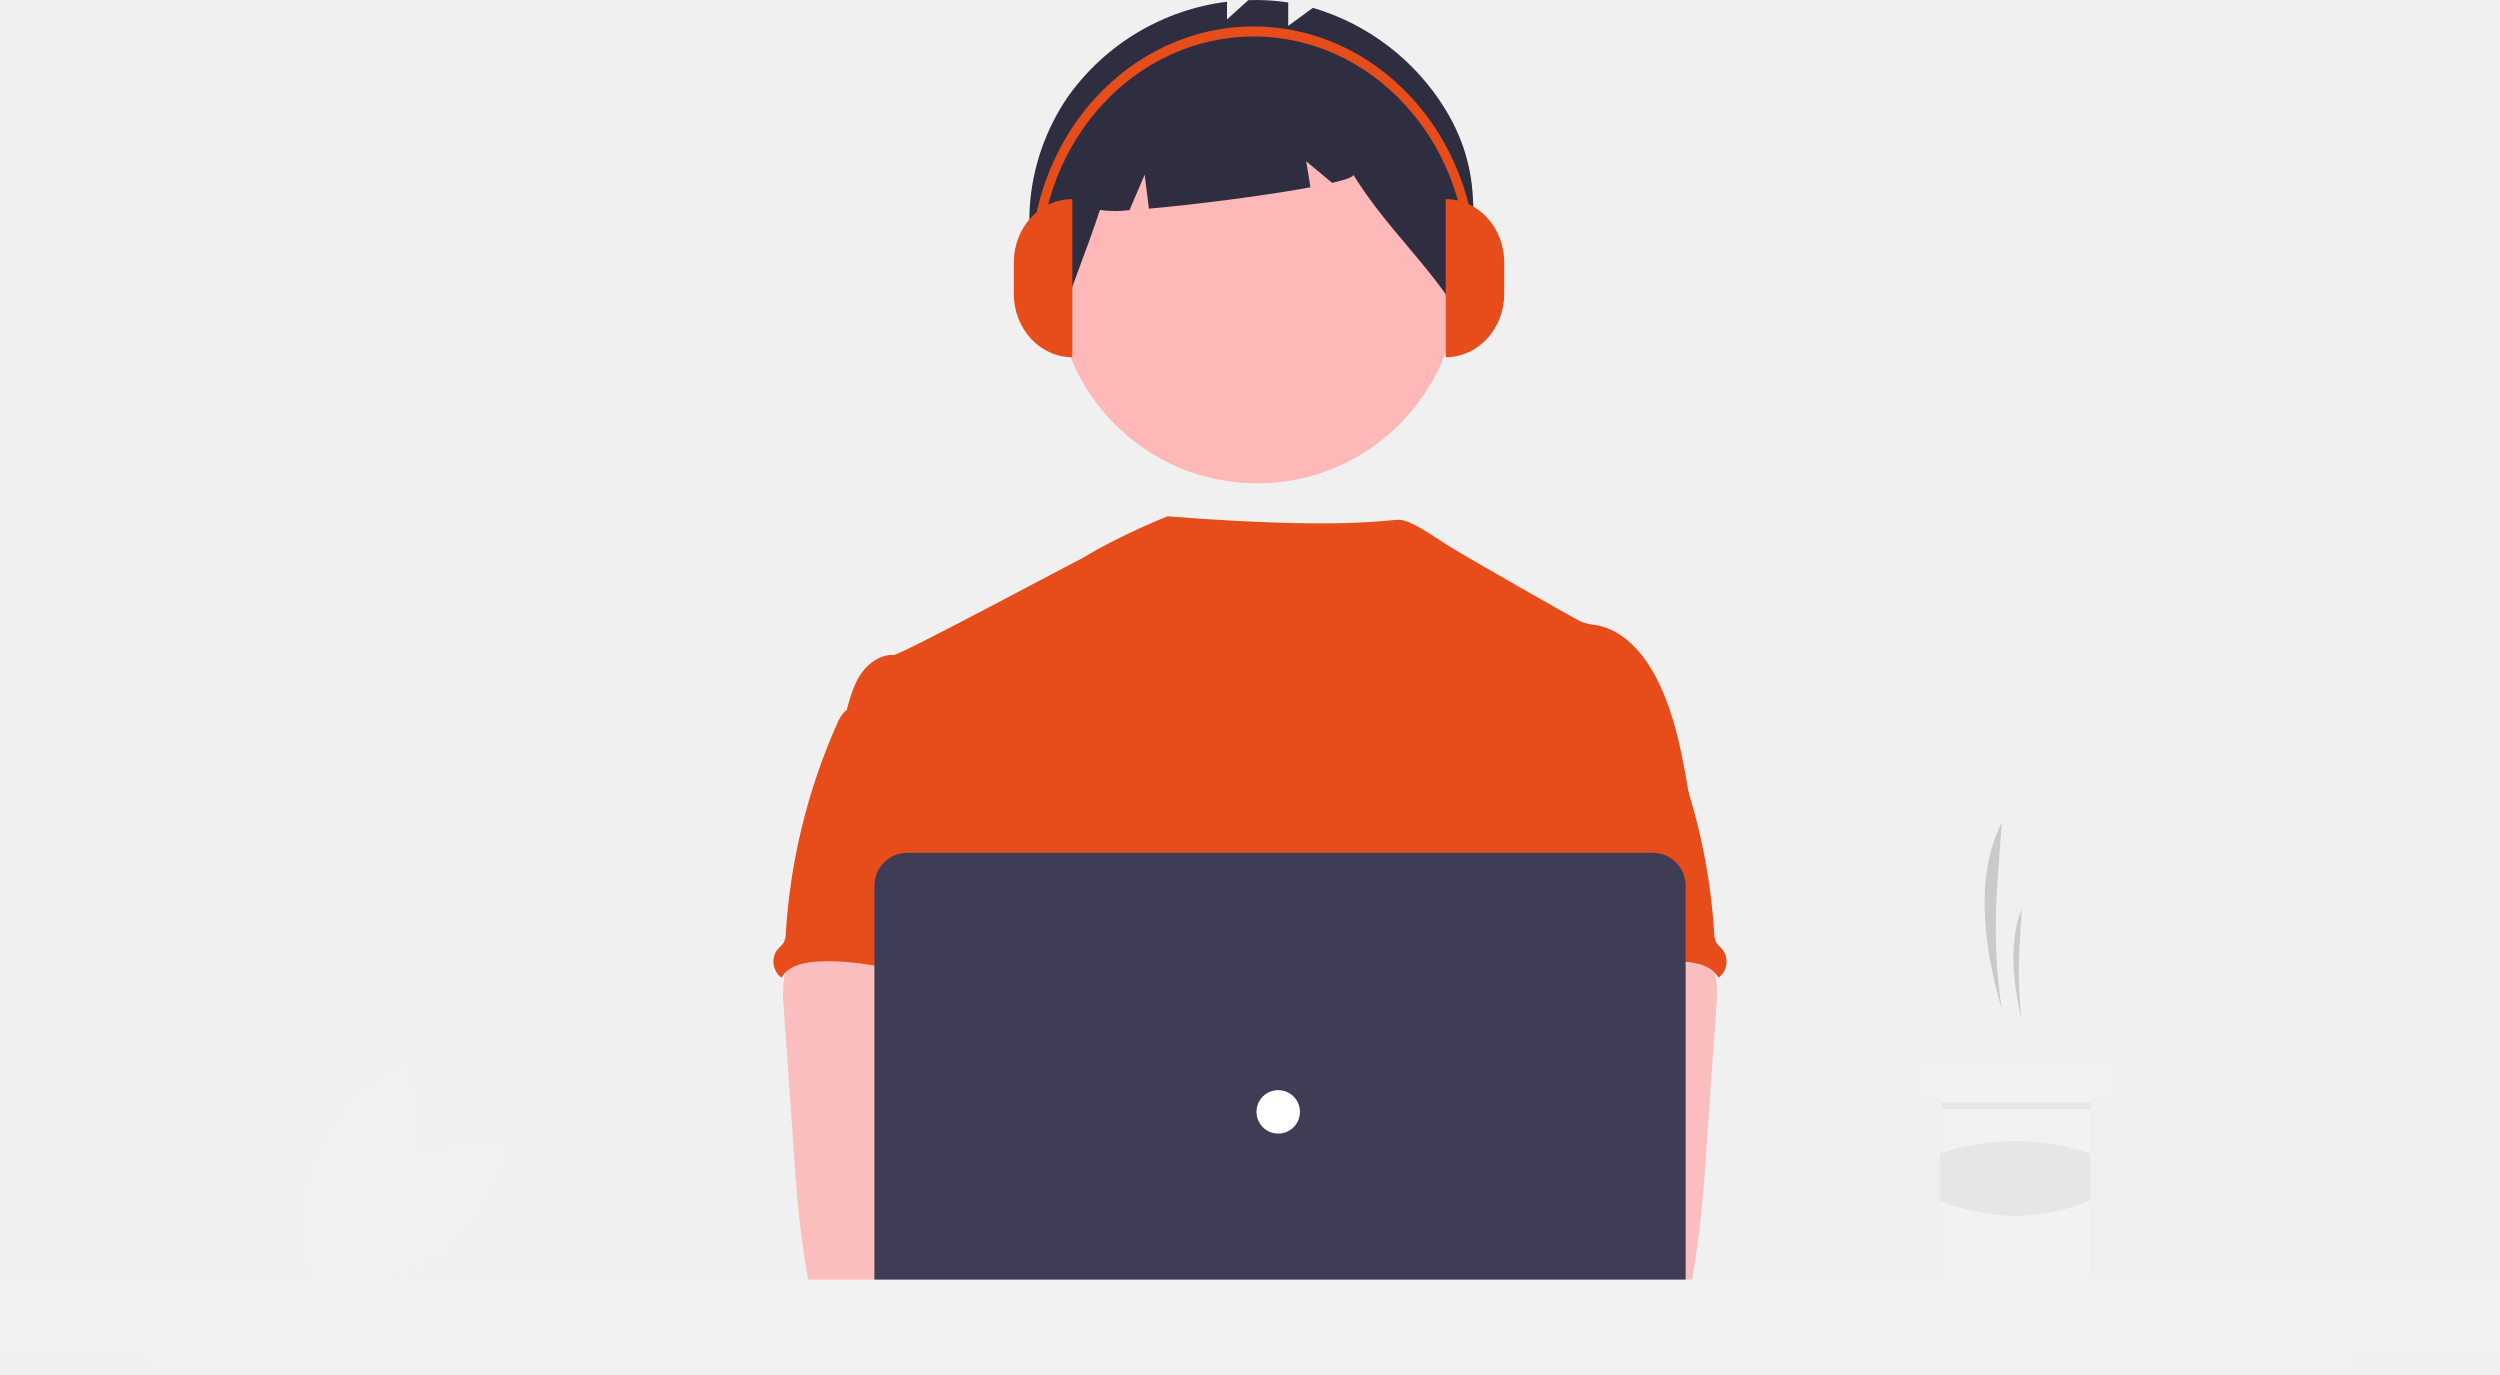
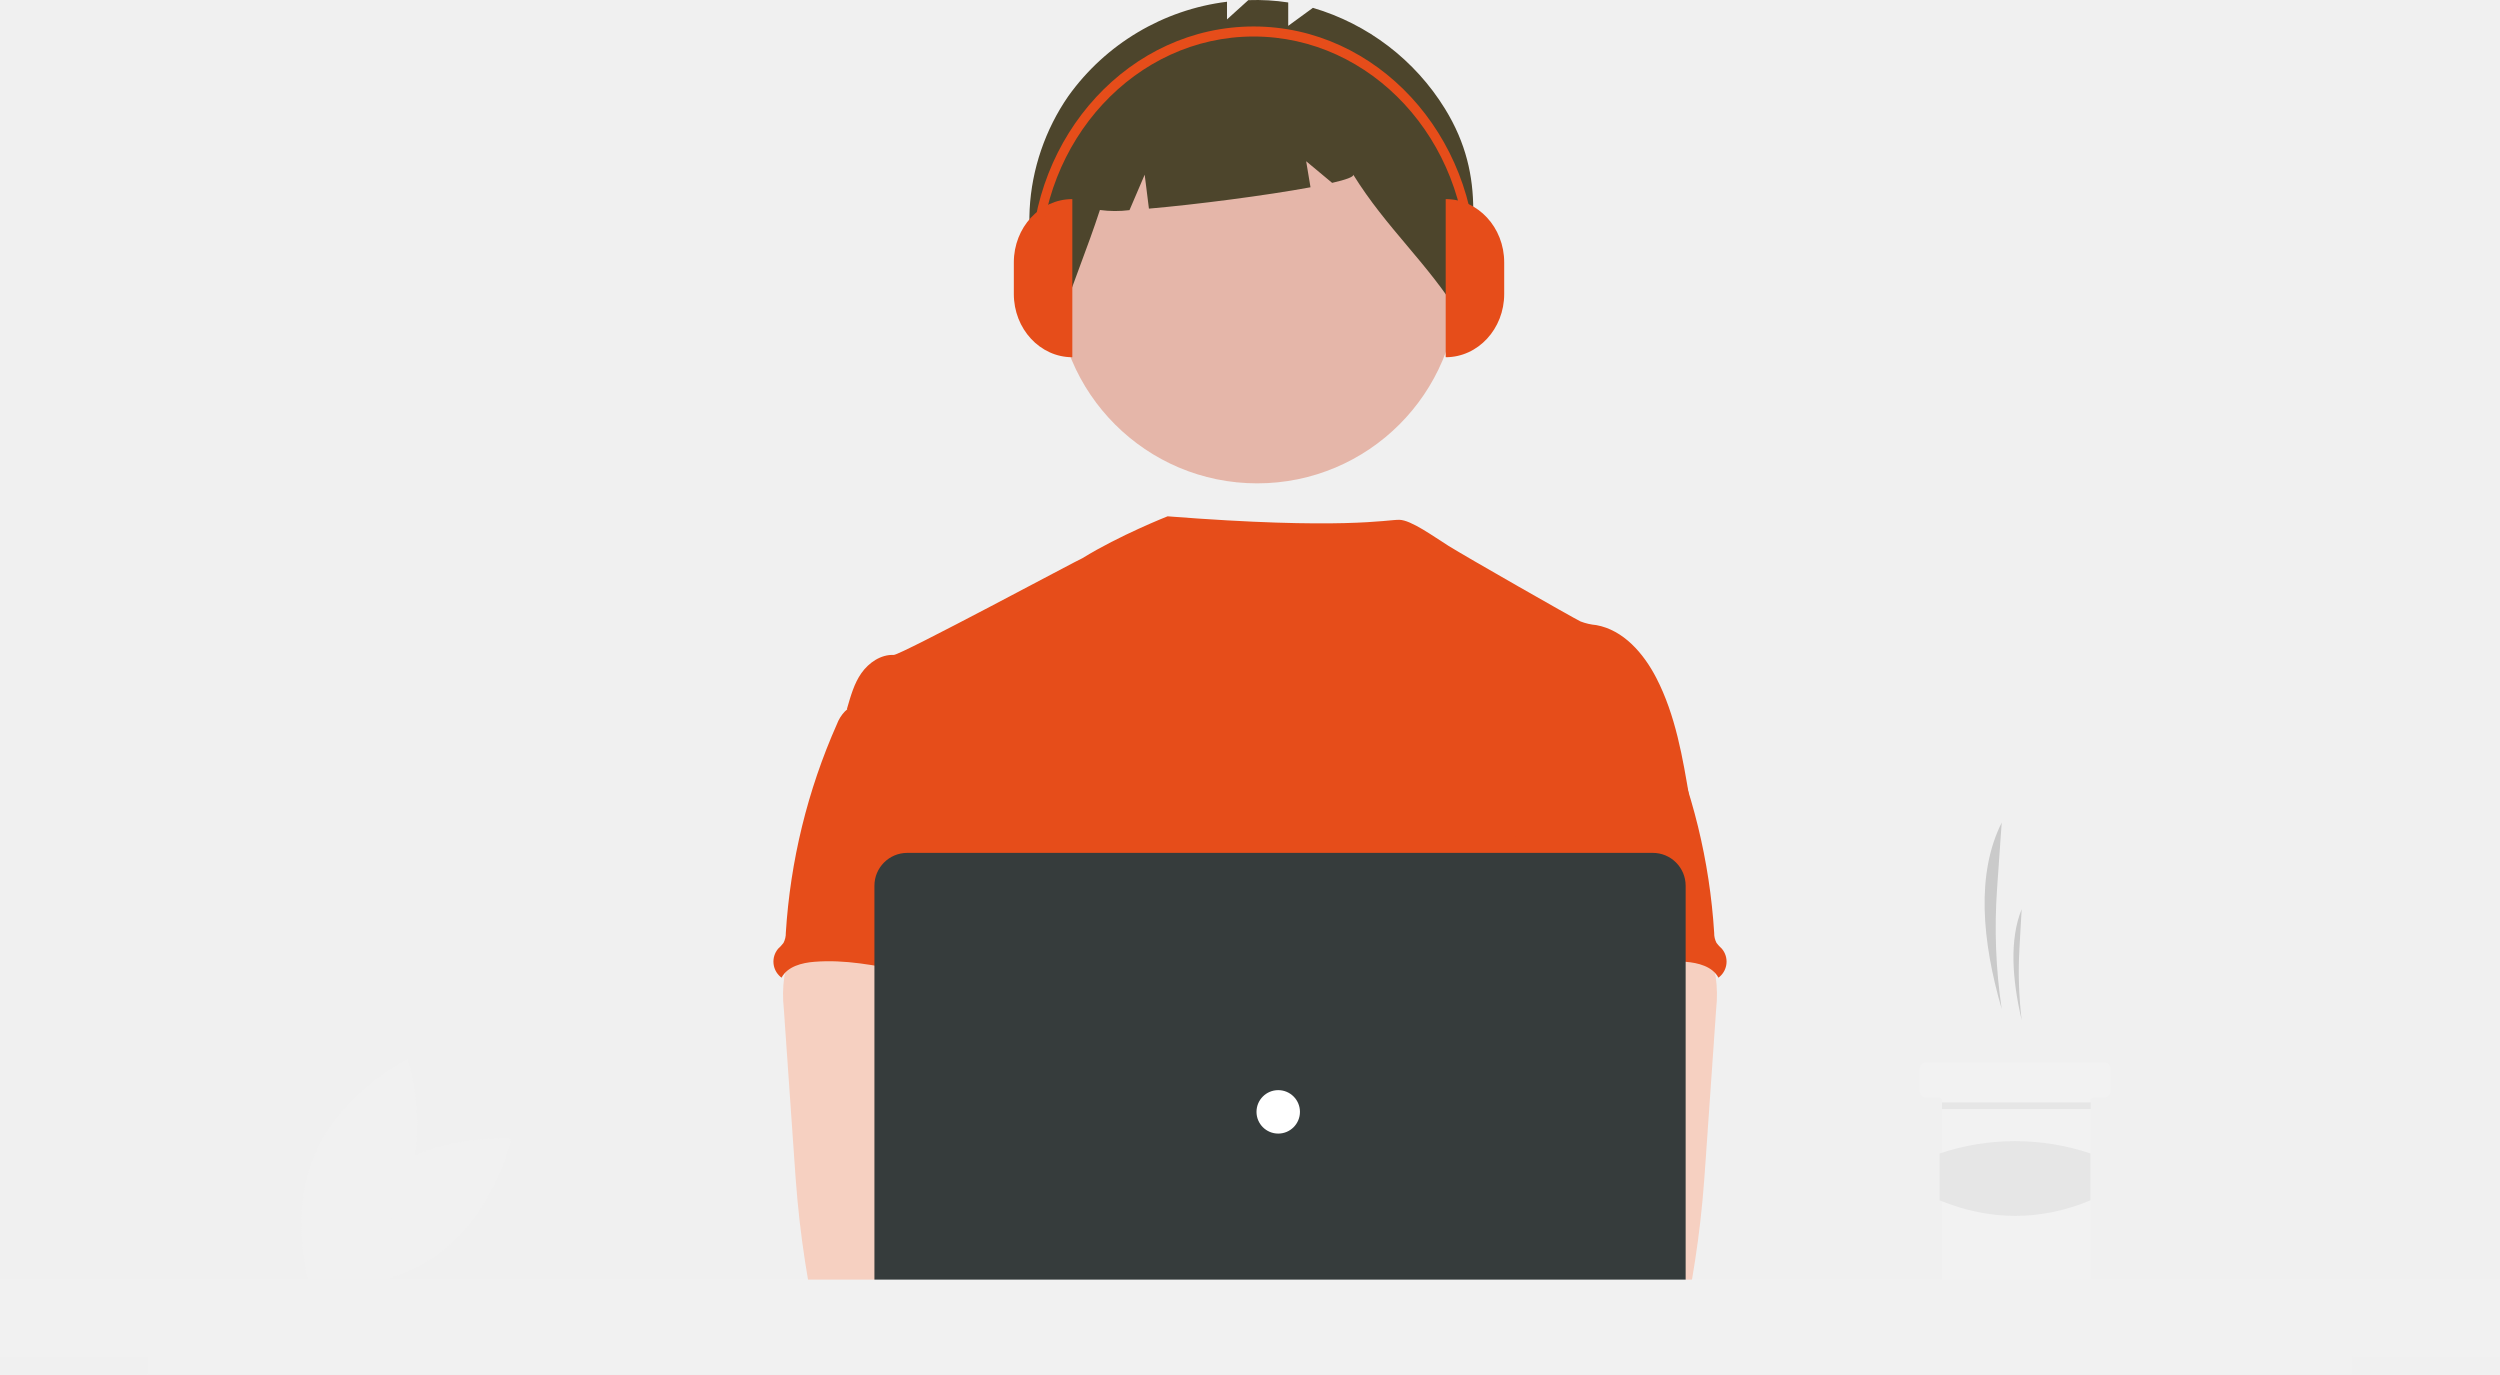
<svg xmlns="http://www.w3.org/2000/svg" data-name="Layer 1" width="878.63" height="483" viewBox="0 0 878.63 483">
  <path d="M294.716,621.203c-19.511,14.544-25.04,40.135-25.04,40.135s26.104,2.009,45.615-12.535,25.04-40.135,25.04-40.135S314.227,606.659,294.716,621.203Z" transform="translate(-160.6848 -208.5)" fill="#f1f1f1" />
  <path d="M302.844,628.032c-9.377,22.456-32.862,34.028-32.862,34.028s-8.281-24.837,1.096-47.293,32.862-34.028,32.862-34.028S312.221,605.576,302.844,628.032Z" transform="translate(-160.6848 -208.5)" fill="#f1f1f1" />
  <path d="M864.187,563.114h0a194.657,194.657,0,0,1-1.633-42.195l1.633-23.307h0c-9,17.908-6.966,41.479,0,65.502Z" transform="translate(-160.6848 -208.5)" fill="#cacaca" />
  <path d="M871.205,567.013h0a143.091,143.091,0,0,1-.786-25.116l.786-13.873h0C866.875,538.683,867.854,552.713,871.205,567.013Z" transform="translate(-160.6848 -208.5)" fill="#cacaca" />
  <path d="M902.401,584.17v7.798a2.352,2.352,0,0,1-2.339,2.339h-3.899a.777.777,0,0,0-.78.78v63.943a2.351,2.351,0,0,1-2.339,2.339H845.476a2.341,2.341,0,0,1-2.339-2.339V595.087a.782.782,0,0,0-.78-.78H837.678a2.341,2.341,0,0,1-2.339-2.339v-7.798a2.336,2.336,0,0,1,2.339-2.339h62.383A2.346,2.346,0,0,1,902.401,584.17Z" transform="translate(-160.6848 -208.5)" fill="#f2f2f2" />
  <rect x="682.522" y="387.445" width="52.246" height="2.339" fill="#e6e6e6" />
  <path d="M895.383,630.369c-17.483,7.235-35.156,7.315-53.026,0v-16.481a83.274,83.274,0,0,1,53.026,0Z" transform="translate(-160.6848 -208.5)" fill="#e6e6e6" />
-   <circle id="fff0188c-9915-4c0d-8339-9317a77083e8" data-name="Ellipse 276" cx="441.853" cy="99.211" r="70.666" fill="#feb8b8" />
-   <path id="ac220ed6-7c3f-4d1e-8d82-3295770c496a-103" data-name="Path 1461" d="M668.54,246.746a81.614,81.614,0,0,0-46.43-35.492l-8.675,6.331v-8.22a75.123,75.123,0,0,0-14.032-.817l-7.485,6.772V209.11a80.834,80.834,0,0,0-55.763,33.169c-16.254,23.432-18.998,56.032-3.011,79.652,4.388-13.487,9.715-26.142,14.104-39.628a39.916,39.916,0,0,0,10.399.05l5.339-12.459,1.492,11.931c16.55-1.441,41.096-4.607,56.785-7.508l-1.526-9.154,9.128,7.606c4.806-1.106,7.66-2.11,7.425-2.877,11.668,18.811,25.948,30.826,37.616,49.637C678.337,293.006,683.437,270.951,668.54,246.746Z" transform="translate(-160.6848 -208.5)" fill="#2f2e41" />
+   <circle id="fff0188c-9915-4c0d-8339-9317a77083e8" data-name="Ellipse 276" cx="441.853" cy="99.211" r="70.666" fill="#E5B6A9" />
+   <path id="ac220ed6-7c3f-4d1e-8d82-3295770c496a-83" data-name="Path 1461" d="M668.54,246.746a81.614,81.614,0,0,0-46.43-35.492l-8.675,6.331v-8.22a75.123,75.123,0,0,0-14.032-.817l-7.485,6.772V209.11a80.834,80.834,0,0,0-55.763,33.169c-16.254,23.432-18.998,56.032-3.011,79.652,4.388-13.487,9.715-26.142,14.104-39.628a39.916,39.916,0,0,0,10.399.05l5.339-12.459,1.492,11.931c16.55-1.441,41.096-4.607,56.785-7.508l-1.526-9.154,9.128,7.606c4.806-1.106,7.66-2.11,7.425-2.877,11.668,18.811,25.948,30.826,37.616,49.637C678.337,293.006,683.437,270.951,668.54,246.746Z" transform="translate(-160.6848 -208.5)" fill="#4D452C" />
  <path d="M754.52,489.43c-2.43-14.619-4.936-29.519-11.731-42.689-4.466-8.626-11.554-16.847-21.11-18.552a20.422,20.422,0,0,1-5.497-1.272c-2.8-1.349-40.425-22.827-46.405-26.568-5.135-3.212-13.24-9.158-17.327-9.158-4.112-.09-19.878,3.579-81.414-1.231,0,0-16.905,6.663-29.985,14.743-.198-.131-63.869,34.06-66.261,33.97-4.53-.191-8.741,2.71-11.338,6.362-2.596,3.652-3.814,8.174-5.089,12.546,13.907,30.97,26.631,61.98,40.539,92.95a7.931,7.931,0,0,1,1.006,3.815,9.31,9.31,0,0,1-1.73,3.815c-6.82,10.956-6.603,24.736-5.858,37.613.746,12.877,1.668,26.478-4.087,38.02-1.565,3.169-3.601,6.069-5.089,9.238-3.486,7.177-4.746,30.131-2.71,37.842l255.121,7.309C730.067,673.102,754.52,489.43,754.52,489.43Z" transform="translate(-160.6848 -208.5)" fill="#e64d1a" />
-   <path id="bb46eb08-8e3e-4ac5-913b-26d221d967b9-104" data-name="Path 1421" d="M436.31,551.903a45.043,45.043,0,0,0-.153,11.109l3.657,52.513c.343,4.949.681,9.887,1.146,14.824.877,9.581,2.188,19.086,3.815,28.578a5.09,5.09,0,0,0,5.216,4.949c16.096,3.406,32.726,3.27,49.153,2.342,25.067-1.399,89.198-4.046,93.116-9.136s1.635-13.322-3.474-17.438-89.739-14.149-89.739-14.149c.827-6.553,3.321-12.724,5.688-18.946,4.25-11.035,8.22-22.432,8.297-34.253s-4.377-24.25-14.061-31.022c-7.966-5.56-18.221-6.591-27.928-6.362-7.062.203-19.265-1.489-25.716,1.272C440.223,538.431,437.264,546.905,436.31,551.903Z" transform="translate(-160.6848 -208.5)" fill="#fbbebe" />
-   <path id="efe93a1e-ccdd-49fd-af5f-e26394aa0937-105" data-name="Path 1430" d="M457.627,458.523a13.17,13.17,0,0,0-2.824,4.518A213.588,213.588,0,0,0,436.862,536.356a7.329,7.329,0,0,1-.827,3.55,15.535,15.535,0,0,1-1.87,2.023,7.024,7.024,0,0,0,.84,9.898q.173.146.356.281c2.099-3.951,7.125-5.242,11.592-5.586,21.389-1.692,42.282,8.259,63.734,7.508-1.514-5.23-3.691-10.256-4.925-15.548-5.459-23.502,8.156-49.089-.191-71.726-1.667-4.53-4.453-8.983-8.843-10.968a23.555,23.555,0,0,0-5.662-1.499c-5.421-.98-16.212-5.166-21.453-3.486-1.935.624-2.697,2.443-4.301,3.542C462.877,455.902,459.646,456.474,457.627,458.523Z" transform="translate(-160.6848 -208.5)" fill="#e64d1a" />
-   <path id="a38c3c09-000b-42b7-8619-0229d8aff5e9-106" data-name="Path 1421" d="M754.672,536.183c-6.451-2.762-18.653-1.069-25.716-1.272-9.707-.229-19.962.802-27.928,6.362-9.684,6.772-14.137,19.201-14.061,31.022s4.046,23.218,8.297,34.253c2.366,6.222,4.861,12.393,5.688,18.946,0,0-84.63,10.034-89.739,14.149s-7.392,12.348-3.474,17.438,126.173,10.2,142.269,6.794a5.09,5.09,0,0,0,5.216-4.949c1.627-9.491,2.937-18.996,3.815-28.578.465-4.937.802-9.874,1.146-14.824l3.657-52.513a45.043,45.043,0,0,0-.153-11.109C762.736,546.905,759.777,538.431,754.672,536.183Z" transform="translate(-160.6848 -208.5)" fill="#fbbebe" />
-   <path id="bd3879bf-5d05-49be-b690-c4d97e29a2ab-107" data-name="Path 1430" d="M734.687,454.346c-1.603-1.099-2.366-2.918-4.301-3.542-5.241-1.68-16.032,2.507-21.453,3.486a23.555,23.555,0,0,0-5.662,1.499c-4.389,1.985-7.175,6.438-8.843,10.968-8.347,22.637,5.268,48.224-.191,71.726-1.234,5.293-3.411,10.318-4.925,15.548,21.453.751,42.346-9.2,63.734-7.508,4.467.343,9.493,1.635,11.592,5.586q.183-.135.356-.281a7.024,7.024,0,0,0,.84-9.898,15.535,15.535,0,0,1-1.87-2.023,7.329,7.329,0,0,1-.827-3.55,213.588,213.588,0,0,0-17.941-73.316,13.17,13.17,0,0,0-2.824-4.518C740.354,456.474,737.123,455.902,734.687,454.346Z" transform="translate(-160.6848 -208.5)" fill="#e64d1a" />
-   <circle cx="420.924" cy="438.81" r="19.073" fill="#fbbebe" />
-   <circle cx="463.156" cy="438.81" r="19.073" fill="#fbbebe" />
-   <path d="M741.572,690.288H479.542a11.552,11.552,0,0,1-11.539-11.539V519.783a11.552,11.552,0,0,1,11.539-11.539H741.572a11.552,11.552,0,0,1,11.539,11.539V678.75A11.552,11.552,0,0,1,741.572,690.288Z" transform="translate(-160.6848 -208.5)" fill="#3f3d56" />
+   <path id="bb46eb08-8e3e-4ac5-913b-26d221d967b9-84" data-name="Path 1421" d="M436.31,551.903a45.043,45.043,0,0,0-.153,11.109l3.657,52.513c.343,4.949.681,9.887,1.146,14.824.877,9.581,2.188,19.086,3.815,28.578a5.09,5.09,0,0,0,5.216,4.949c16.096,3.406,32.726,3.27,49.153,2.342,25.067-1.399,89.198-4.046,93.116-9.136s1.635-13.322-3.474-17.438-89.739-14.149-89.739-14.149c.827-6.553,3.321-12.724,5.688-18.946,4.25-11.035,8.22-22.432,8.297-34.253s-4.377-24.25-14.061-31.022c-7.966-5.56-18.221-6.591-27.928-6.362-7.062.203-19.265-1.489-25.716,1.272C440.223,538.431,437.264,546.905,436.31,551.903Z" transform="translate(-160.6848 -208.5)" fill="#F6D0C1" />
+   <path id="efe93a1e-ccdd-49fd-af5f-e26394aa0937-85" data-name="Path 1430" d="M457.627,458.523a13.17,13.17,0,0,0-2.824,4.518A213.588,213.588,0,0,0,436.862,536.356a7.329,7.329,0,0,1-.827,3.55,15.535,15.535,0,0,1-1.87,2.023,7.024,7.024,0,0,0,.84,9.898q.173.146.356.281c2.099-3.951,7.125-5.242,11.592-5.586,21.389-1.692,42.282,8.259,63.734,7.508-1.514-5.23-3.691-10.256-4.925-15.548-5.459-23.502,8.156-49.089-.191-71.726-1.667-4.53-4.453-8.983-8.843-10.968a23.555,23.555,0,0,0-5.662-1.499c-5.421-.98-16.212-5.166-21.453-3.486-1.935.624-2.697,2.443-4.301,3.542C462.877,455.902,459.646,456.474,457.627,458.523Z" transform="translate(-160.6848 -208.5)" fill="#e64d1a" />
+   <path id="a38c3c09-000b-42b7-8619-0229d8aff5e9-86" data-name="Path 1421" d="M754.672,536.183c-6.451-2.762-18.653-1.069-25.716-1.272-9.707-.229-19.962.802-27.928,6.362-9.684,6.772-14.137,19.201-14.061,31.022s4.046,23.218,8.297,34.253c2.366,6.222,4.861,12.393,5.688,18.946,0,0-84.63,10.034-89.739,14.149s-7.392,12.348-3.474,17.438,126.173,10.2,142.269,6.794a5.09,5.09,0,0,0,5.216-4.949c1.627-9.491,2.937-18.996,3.815-28.578.465-4.937.802-9.874,1.146-14.824l3.657-52.513a45.043,45.043,0,0,0-.153-11.109C762.736,546.905,759.777,538.431,754.672,536.183Z" transform="translate(-160.6848 -208.5)" fill="#F6D0C1" />
+   <path id="bd3879bf-5d05-49be-b690-c4d97e29a2ab-87" data-name="Path 1430" d="M734.687,454.346c-1.603-1.099-2.366-2.918-4.301-3.542-5.241-1.68-16.032,2.507-21.453,3.486a23.555,23.555,0,0,0-5.662,1.499c-4.389,1.985-7.175,6.438-8.843,10.968-8.347,22.637,5.268,48.224-.191,71.726-1.234,5.293-3.411,10.318-4.925,15.548,21.453.751,42.346-9.2,63.734-7.508,4.467.343,9.493,1.635,11.592,5.586q.183-.135.356-.281a7.024,7.024,0,0,0,.84-9.898,15.535,15.535,0,0,1-1.87-2.023,7.329,7.329,0,0,1-.827-3.55,213.588,213.588,0,0,0-17.941-73.316,13.17,13.17,0,0,0-2.824-4.518C740.354,456.474,737.123,455.902,734.687,454.346Z" transform="translate(-160.6848 -208.5)" fill="#e64d1a" />
+   <circle cx="420.924" cy="438.81" r="19.073" fill="#F6D0C1" />
+   <circle cx="463.156" cy="438.81" r="19.073" fill="#F6D0C1" />
+   <path d="M741.572,690.288H479.542a11.552,11.552,0,0,1-11.539-11.539V519.783a11.552,11.552,0,0,1,11.539-11.539H741.572a11.552,11.552,0,0,1,11.539,11.539V678.75A11.552,11.552,0,0,1,741.572,690.288Z" transform="translate(-160.6848 -208.5)" fill="#363C3C" />
  <circle id="bf1cdf42-3b4f-4239-91c9-f6802a29e918" data-name="Ellipse 263" cx="449.236" cy="390.766" r="7.635" fill="#fff" />
  <polygon points="878.63 449.724 0 449.724 0 476.724 51.97 476.724 51.97 483 826.68 483 826.68 476.724 878.63 476.724 878.63 449.724" fill="#f1f1f1" />
  <path d="M537.556,334.049h0c-11.355,0-20.559-9.952-20.559-22.229h0V300.705c0-12.277,9.205-22.229,20.559-22.229h0v55.574Z" transform="translate(-160.6848 -208.5)" fill="#e64d1a" />
  <path d="M668.779,278.476h0c11.355,0,20.559,9.952,20.559,22.229v11.115c0,12.277-9.205,22.229-20.559,22.229h0V278.476Z" transform="translate(-160.6848 -208.5)" fill="#e64d1a" />
  <path d="M679.553,302.452h-3.262c0-44.73-33.656-81.121-75.026-81.121-41.369,0-75.026,36.391-75.026,81.121h-3.262c0-46.675,35.12-84.648,78.288-84.648C644.433,217.804,679.553,255.777,679.553,302.452Z" transform="translate(-160.6848 -208.5)" fill="#e64d1a" />
</svg>
